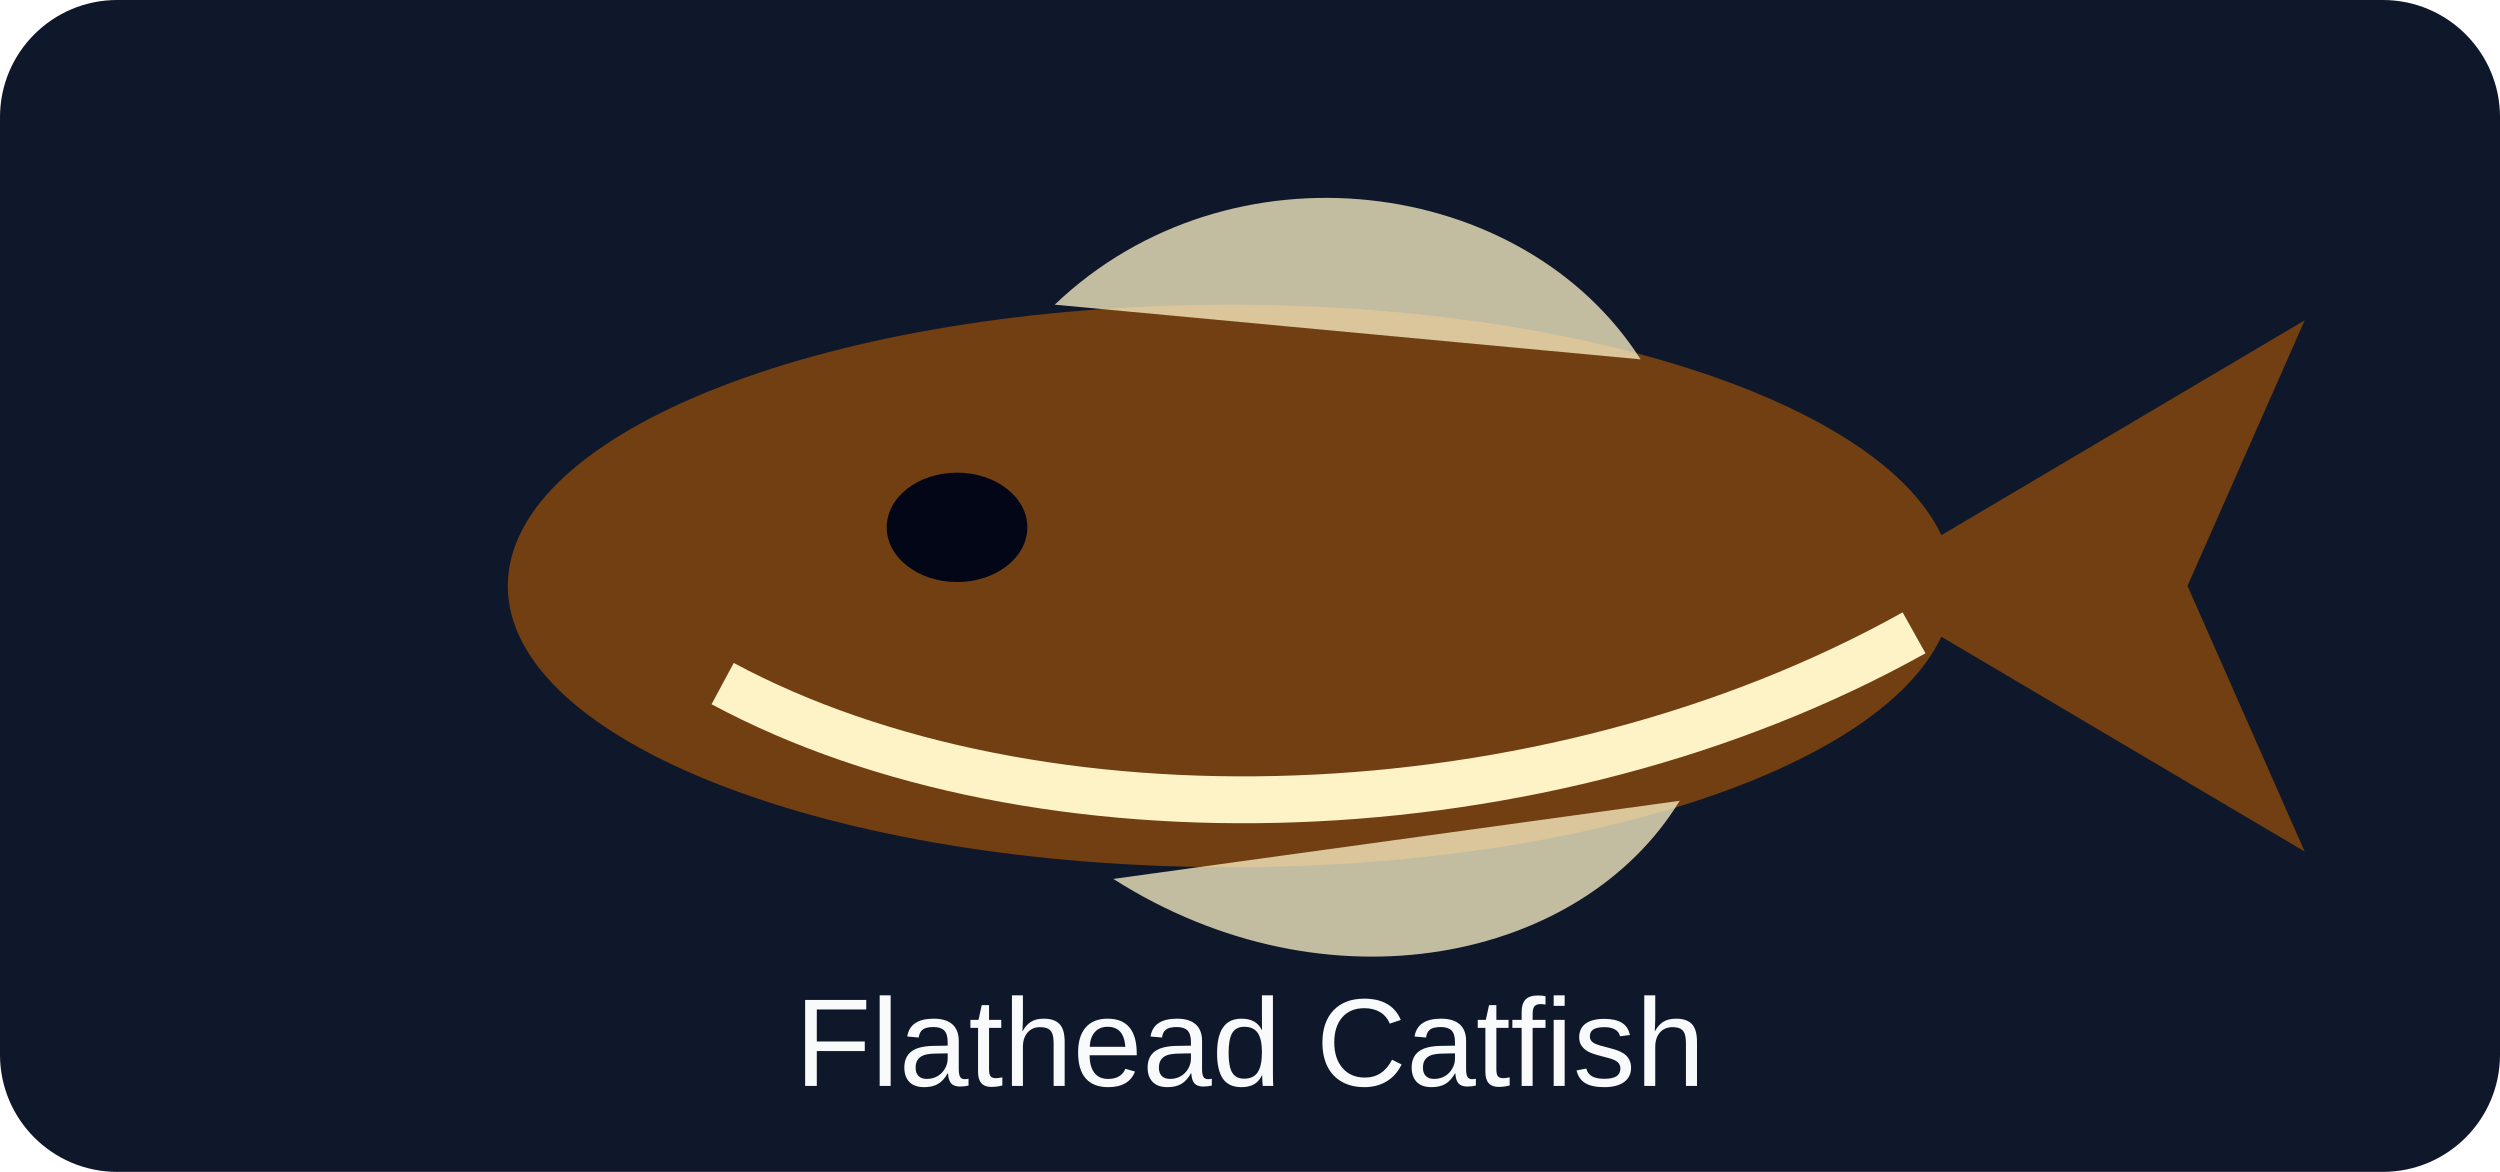
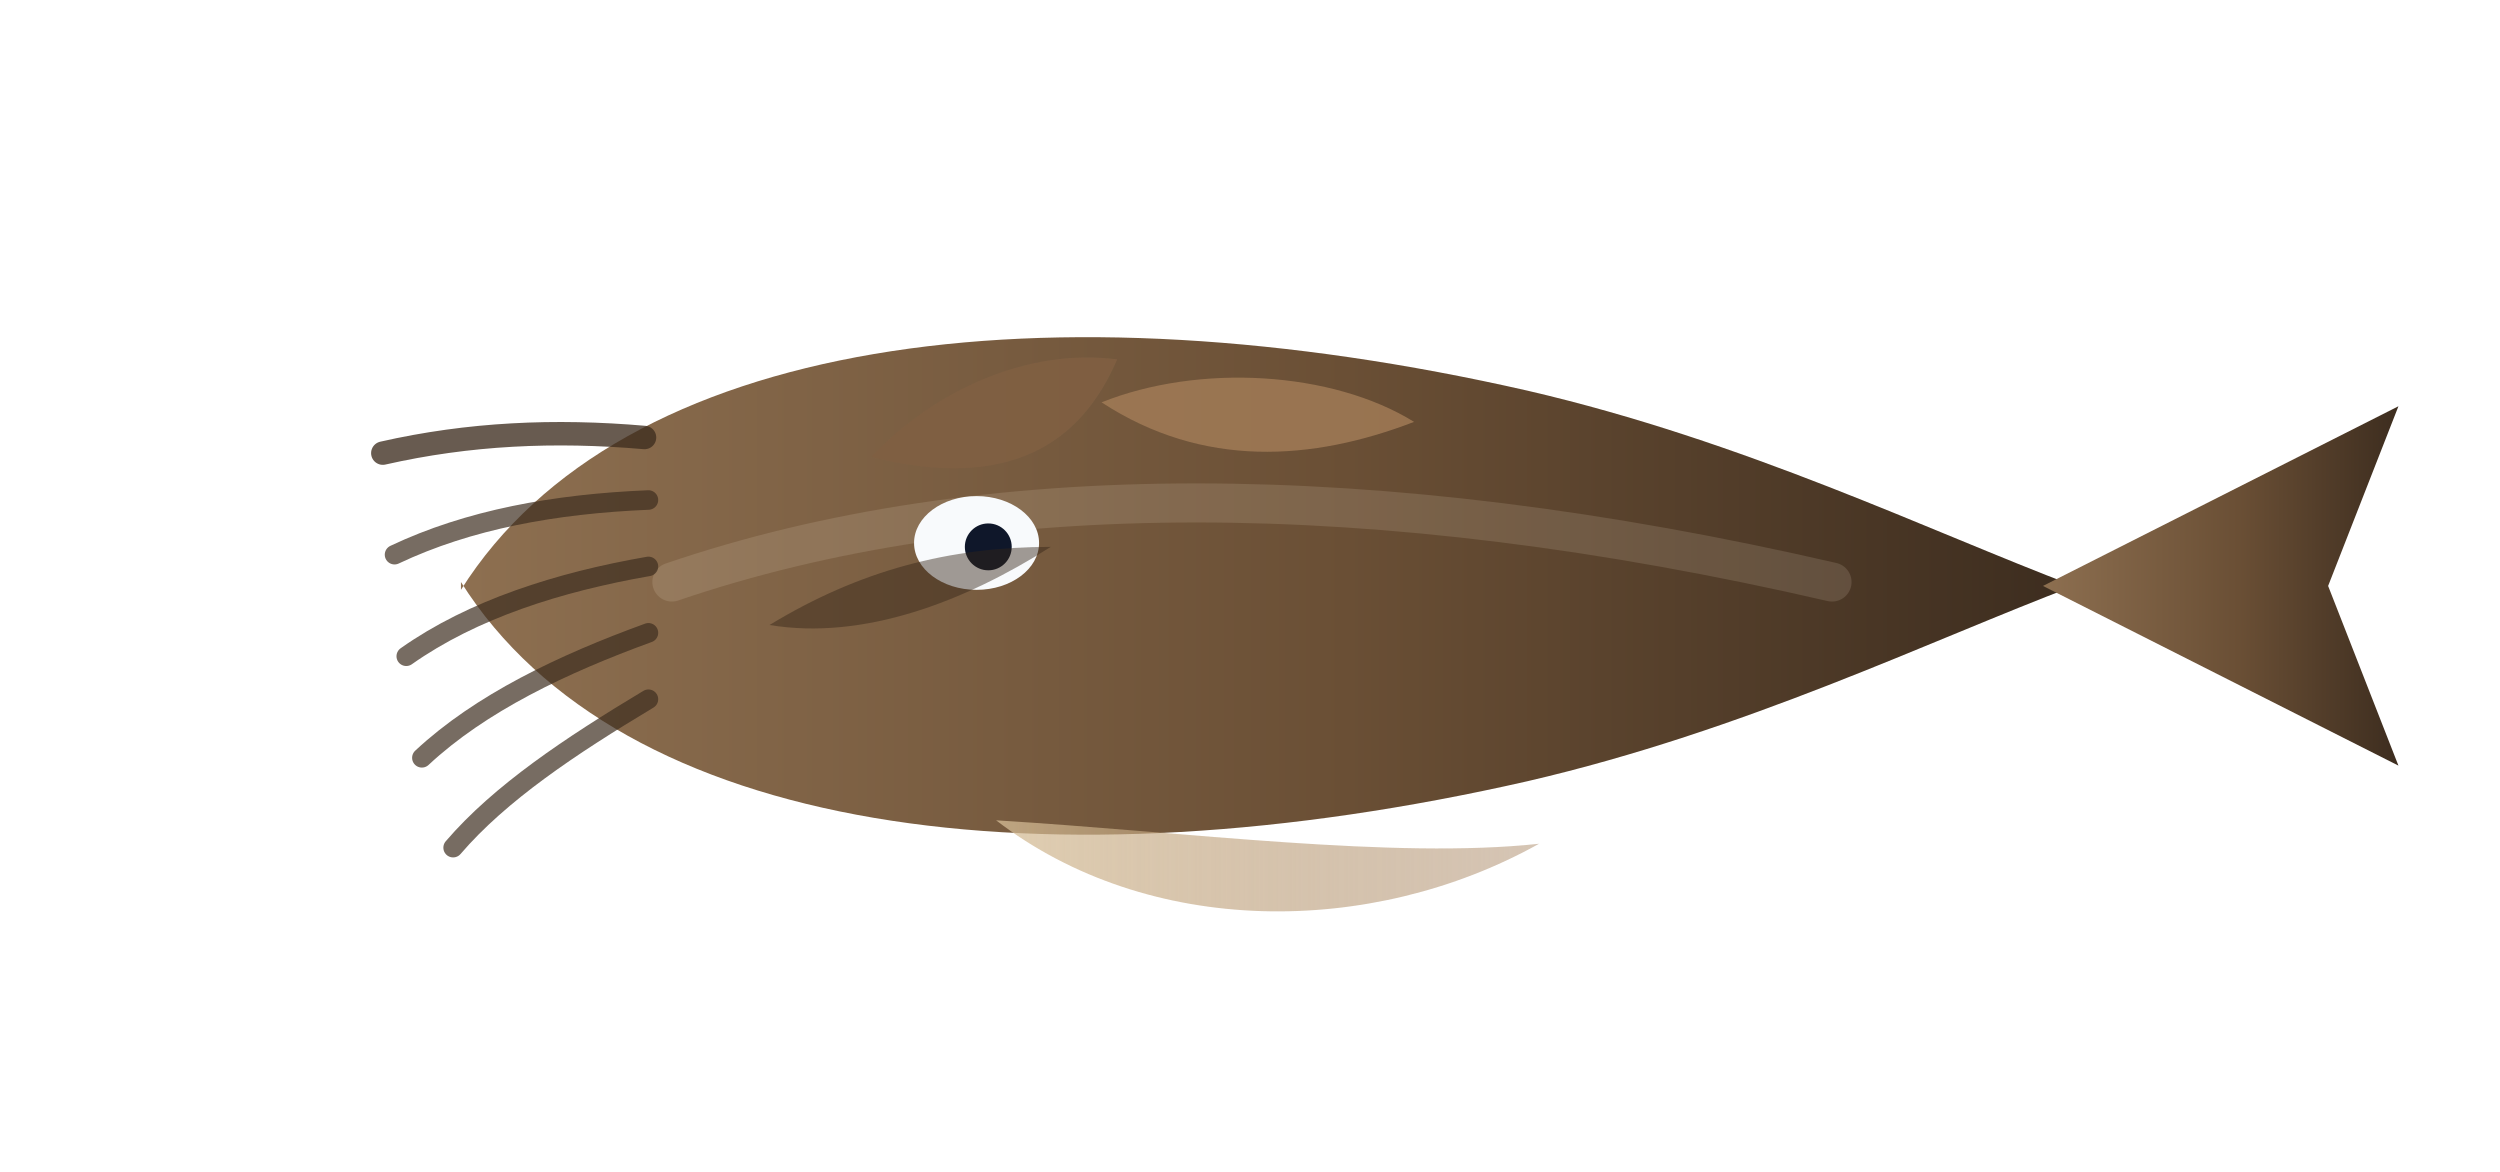
- <svg xmlns="http://www.w3.org/2000/svg" width="640" height="300" viewBox="0 0 640 300">
-   <rect width="100%" height="100%" rx="30" fill="#0f172a" />
-   <ellipse cx="315" cy="150" rx="185" ry="72" fill="#713f12" />
-   <path d="M475 150 L590 82 L560 150 L590 218 Z" fill="#713f12" />
-   <ellipse cx="245" cy="135" rx="18" ry="14" fill="#020617" />
-   <path d="M185 175 C265 218,395 215,490 162" stroke="#fef3c7" stroke-width="12" fill="none" />
-   <path d="M270 78 C315 35,390 45,420 92" fill="#fef3c7" opacity=".75" />
-   <path d="M285 225 C340 260,405 246,430 205" fill="#fef3c7" opacity=".75" />
-   <text x="320" y="278" text-anchor="middle" font-size="32" font-family="Arial" fill="#f8fafc">Flathead Catfish</text>
+ <svg xmlns="http://www.w3.org/2000/svg" width="640" height="300" viewBox="0 0 640 300" role="img" aria-label="Flathead catfish icon">
+   <defs>
+     <linearGradient id="body" x1="0" x2="1">
+       <stop offset="0%" stop-color="#8d6f50" />
+       <stop offset="55%" stop-color="#6a4f35" />
+       <stop offset="100%" stop-color="#3d2d1f" />
+     </linearGradient>
+     <linearGradient id="belly" x1="0" x2="1">
+       <stop offset="0%" stop-color="#d6be98" />
+       <stop offset="100%" stop-color="#9a724a" stop-opacity=".55" />
+     </linearGradient>
+   </defs>
+   <path d="M118 151C159 86 268 72 391 100C447 113 494 136 531 150C494 164 447 187 391 200C268 228 159 214 118 149Z" fill="url(#body)" />
+   <path d="M523 150L614 104L596 150L614 196Z" fill="url(#body)" />
+   <path d="M172 149C251 122 352 122 469 149" stroke="#f7e9d0" stroke-width="10" stroke-linecap="round" opacity=".14" fill="none" />
+   <path d="M165 112C142 110 120 111 98 116" stroke="#3d2d1f" stroke-width="6" stroke-linecap="round" opacity=".78" fill="none" />
+   <path d="M166 128C142 129 120 133 101 142" stroke="#3d2d1f" stroke-width="5" stroke-linecap="round" opacity=".7" fill="none" />
+   <path d="M166 145C143 149 121 156 104 168" stroke="#3d2d1f" stroke-width="5" stroke-linecap="round" opacity=".7" fill="none" />
+   <path d="M166 162C144 170 123 180 108 194" stroke="#3d2d1f" stroke-width="5" stroke-linecap="round" opacity=".7" fill="none" />
+   <path d="M166 179C146 191 128 203 116 217" stroke="#3d2d1f" stroke-width="5" stroke-linecap="round" opacity=".7" fill="none" />
+   <path d="M223 117C239 100 263 89 286 92C277 113 259 126 223 117Z" fill="#7f5f42" opacity=".96" />
+   <path d="M282 103C307 93 341 95 362 108C336 118 308 120 282 103Z" fill="#a47d58" opacity=".8" />
+   <path d="M255 210C294 240 351 240 394 216C357 220 304 213 255 210Z" fill="url(#belly)" opacity=".75" />
+   <ellipse cx="250" cy="139" rx="16" ry="12" fill="#f8fafc" />
+   <ellipse cx="253" cy="140" rx="6" ry="6" fill="#0f172a" />
+   <path d="M197 160C220 146 243 140 269 140C247 154 221 164 197 160Z" fill="#332417" opacity=".45" />
</svg>
